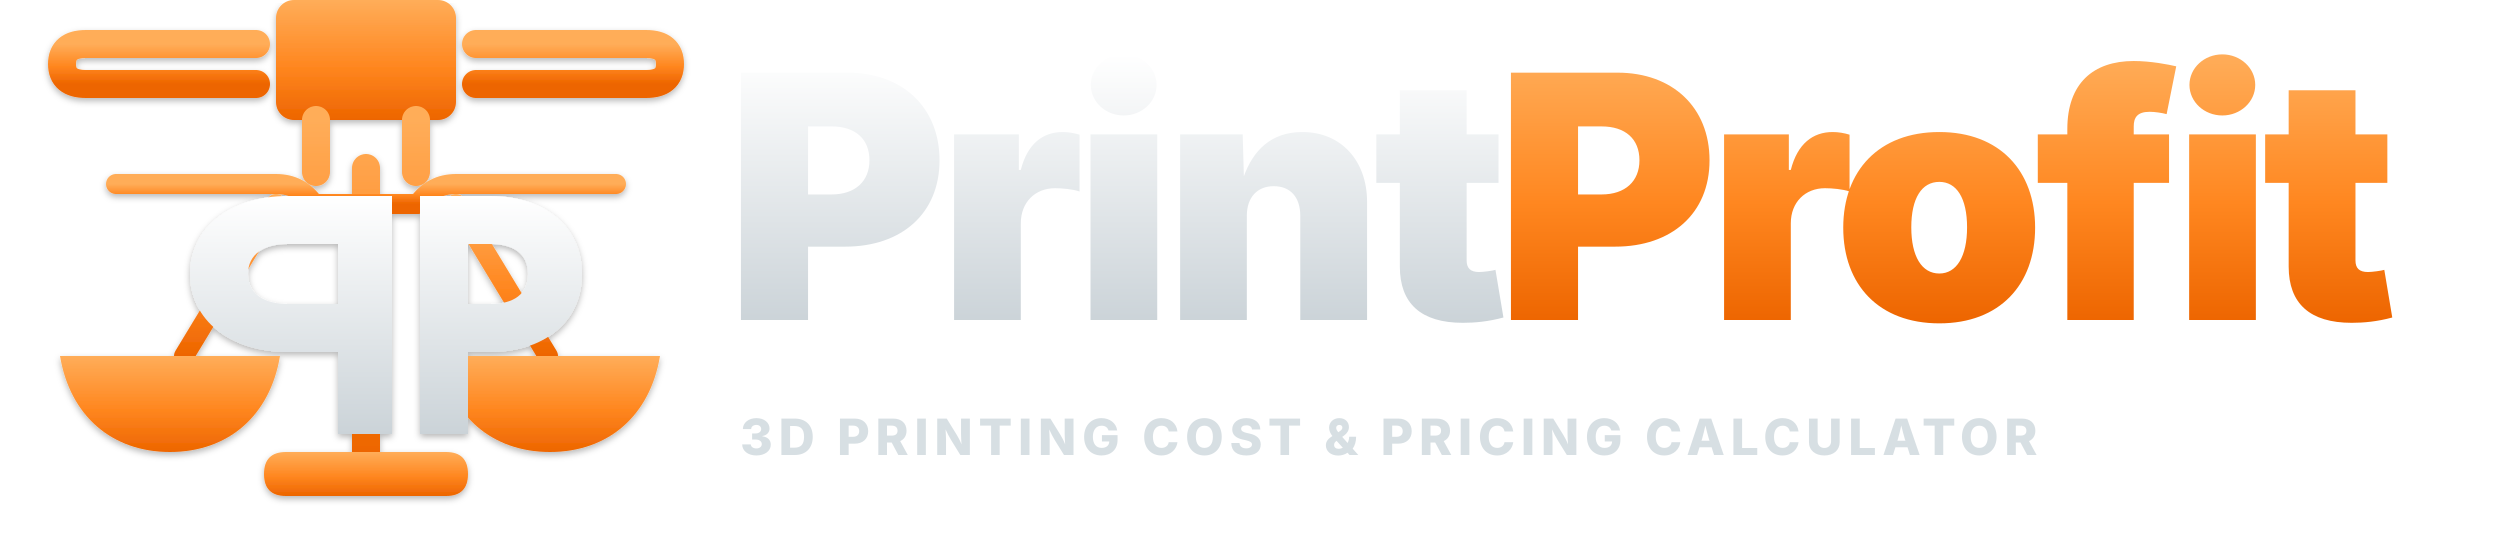
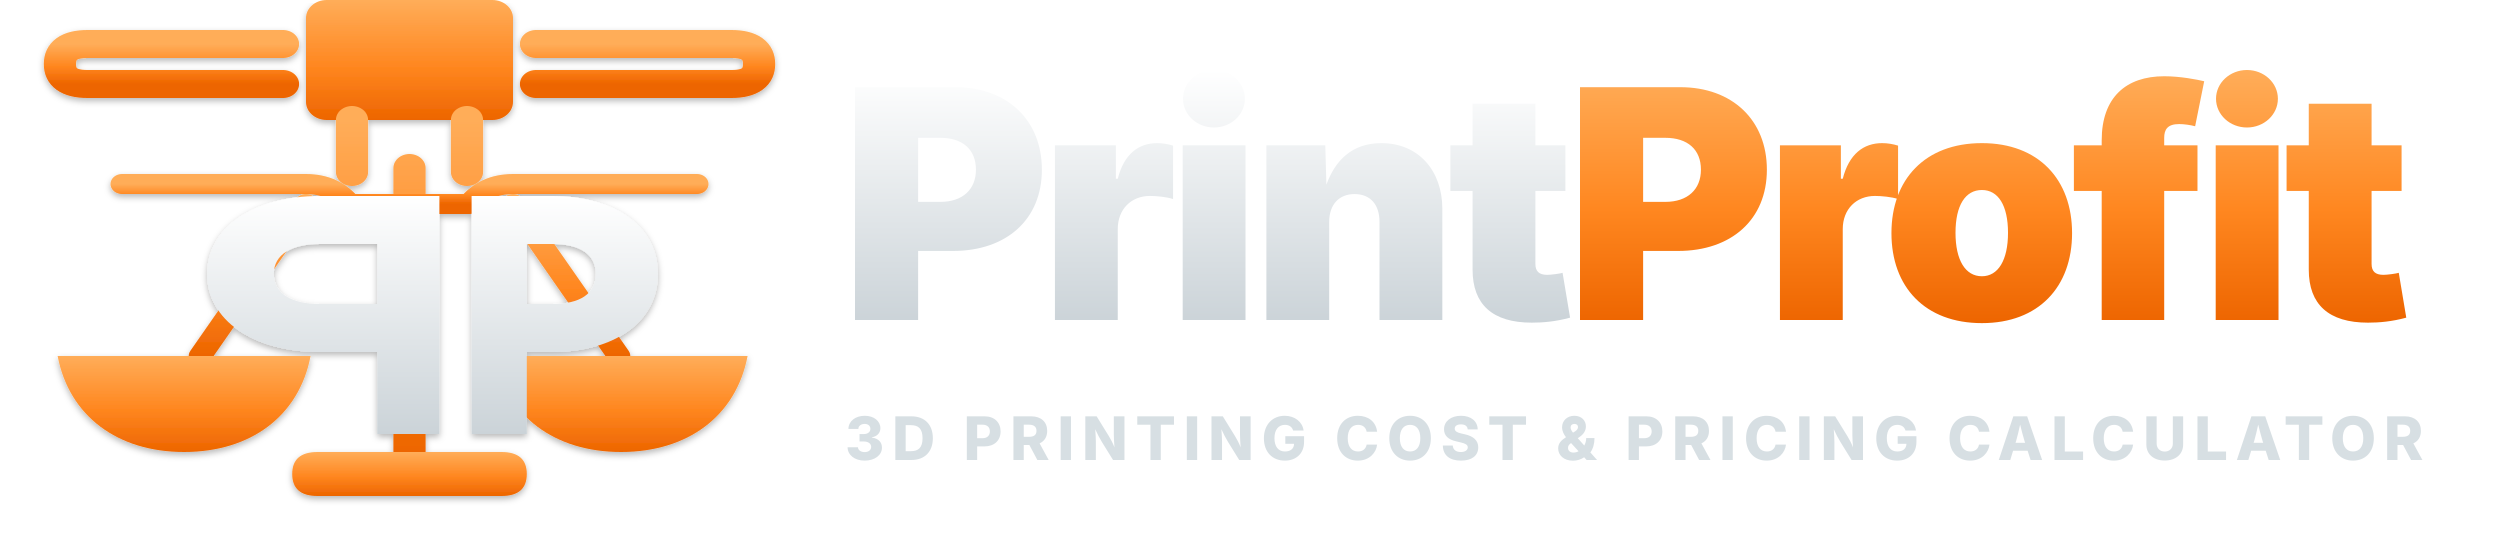
<svg xmlns="http://www.w3.org/2000/svg" viewBox="0 0 500 110" role="img" aria-labelledby="title desc">
  <defs>
    <linearGradient id="orange" x1="0" y1="0" x2="0" y2="1">
      <stop offset="0" stop-color="#ffad59" />
      <stop offset=".55" stop-color="#ff8720" />
      <stop offset="1" stop-color="#ed6500" />
    </linearGradient>
    <linearGradient id="silver" x1="0" y1="0" x2="0" y2="1">
      <stop offset="0" stop-color="#ffffff" />
      <stop offset="1" stop-color="#cbd3d8" />
    </linearGradient>
    <filter id="soft" x="-20%" y="-20%" width="140%" height="140%">
      <feDropShadow dx="0" dy="1.5" stdDeviation="1.5" flood-color="#000" flood-opacity=".28" />
    </filter>
  </defs>
-   <g transform="translate(-46.8 -11.2) scale(.40)" stroke-linecap="round" stroke-linejoin="round" filter="url(#soft)">
+   <g transform="translate(-56.1 -11.2) scale(.46 .40)" stroke-linecap="round" stroke-linejoin="round" filter="url(#soft)">
    <rect x="255" y="28" width="90" height="60" rx="9" fill="url(#orange)" />
    <path d="M245 50H160q-12 0-12 10t12 10h85M355 50h85q12 0 12 10t-12 10h-85" fill="none" stroke="url(#orange)" stroke-width="14" />
    <path d="M275 88v26M325 88v26M300 112v142" fill="none" stroke="url(#orange)" stroke-width="14" />
    <path d="M260 254h80q11 0 11 11t-11 11h-80q-11 0-11-11t11-11Z" fill="url(#orange)" />
    <path d="M175 120h80q12 0 19 10l26 0M425 120h-80q-12 0-19 10l-26 0" fill="none" stroke="url(#orange)" stroke-width="10" />
    <path d="M255 130l-46 76M345 130l46 76" fill="none" stroke="url(#orange)" stroke-width="10" />
    <path d="M209 206h-62M391 206h62" fill="none" stroke="url(#orange)" stroke-width="10" />
    <path d="M147 206c5 30 26 48 55 48s50-18 55-48ZM337 206c5 30 26 48 55 48s50-18 55-48Z" fill="url(#orange)" />
    <path fill="url(#silver)" fill-rule="evenodd" d="M313 126h-52c-29 0-49 16-49 39s20 39 49 39h25v41h27Zm-27 24v30h-25c-12 0-20-5-20-15s8-15 20-15Z" />
    <path fill="url(#silver)" fill-rule="evenodd" d="M327 126h35c27 0 46 15 46 39s-19 39-46 39h-11v41h-24Zm24 24v30h11c12 0 19-5 19-15s-7-15-19-15Z" />
  </g>
  <g font-family="Inter,Segoe UI,Arial,sans-serif" font-weight="900" letter-spacing="-2.2">
-     <text x="145" y="64" font-size="68" fill="url(#silver)">Print</text>
-     <text x="299" y="64" font-size="68" fill="url(#orange)">Profit</text>
+     <text x="168" y="64" font-size="64" fill="url(#silver)">Print</text>
+     <text x="313" y="64" font-size="64" fill="url(#orange)">Profit</text>
  </g>
-   <text x="148" y="91" font-family="Inter,Segoe UI,Arial,sans-serif" font-size="10" font-weight="800" letter-spacing="1.15" fill="#d7dfe3">3D PRINTING COST &amp; PRICING CALCULATOR</text>
+   <text x="169" y="92" font-family="Inter,Segoe UI,Arial,sans-serif" font-size="12" font-weight="800" letter-spacing="1.5" fill="#d7dfe3">3D PRINTING COST &amp; PRICING CALCULATOR</text>
</svg>
